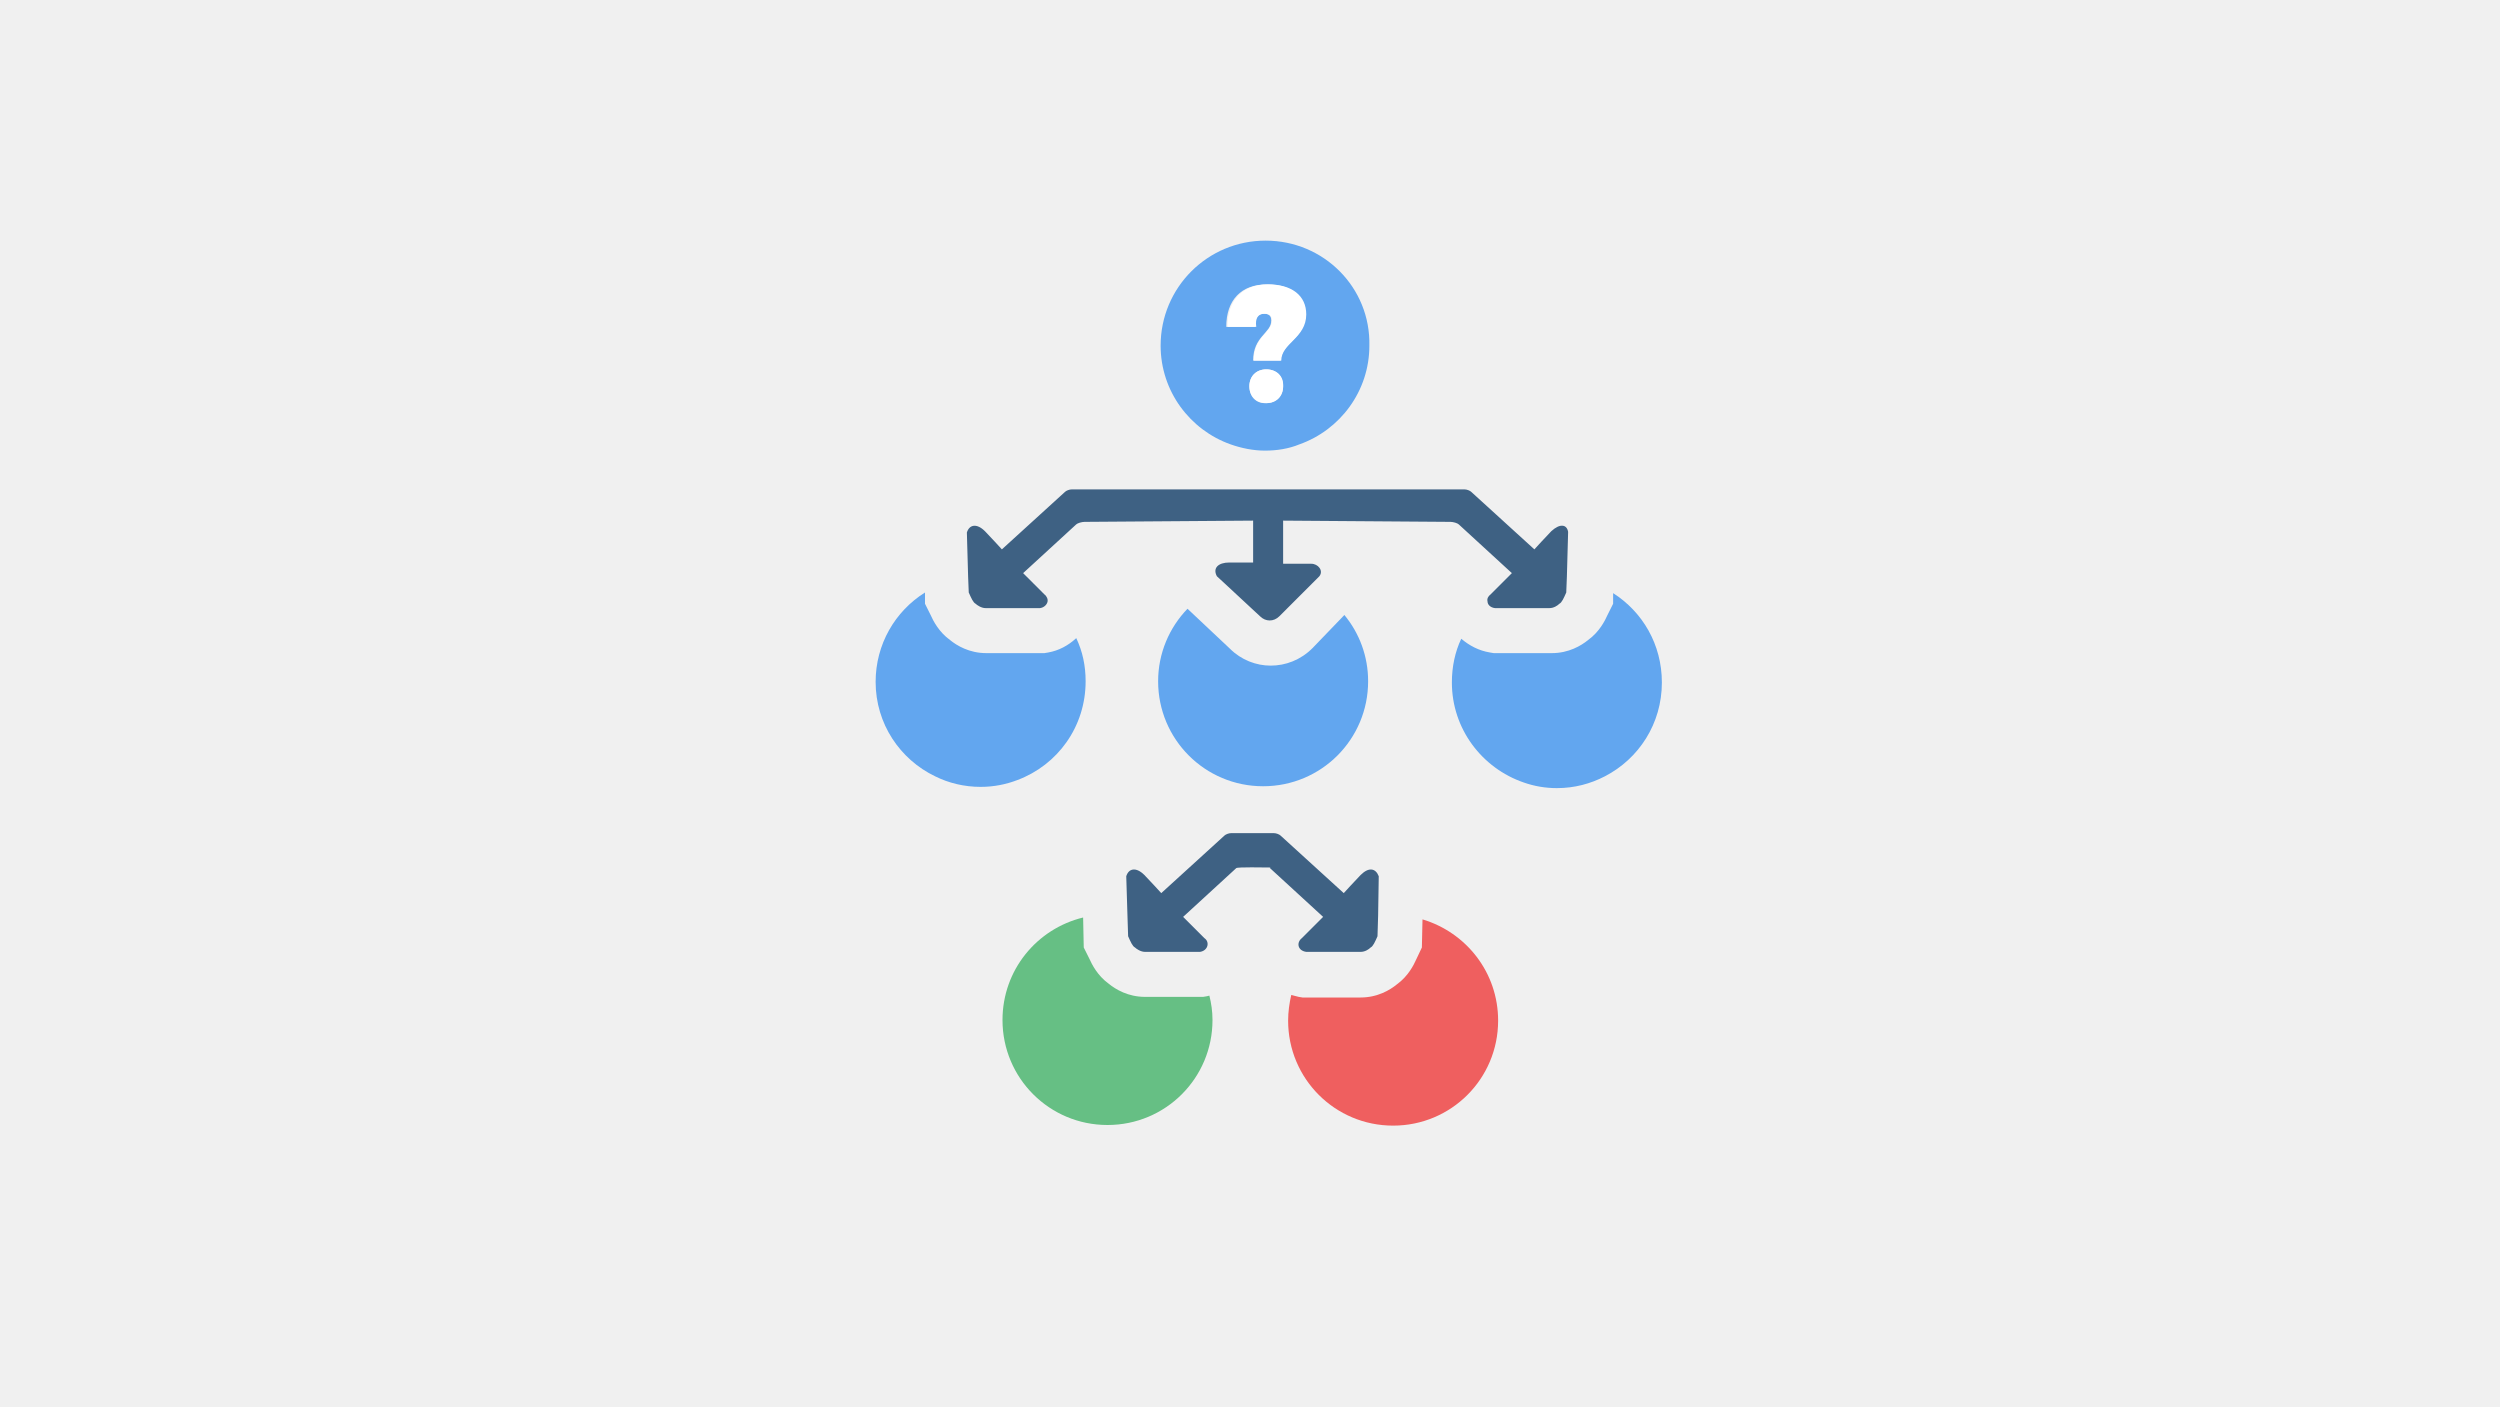
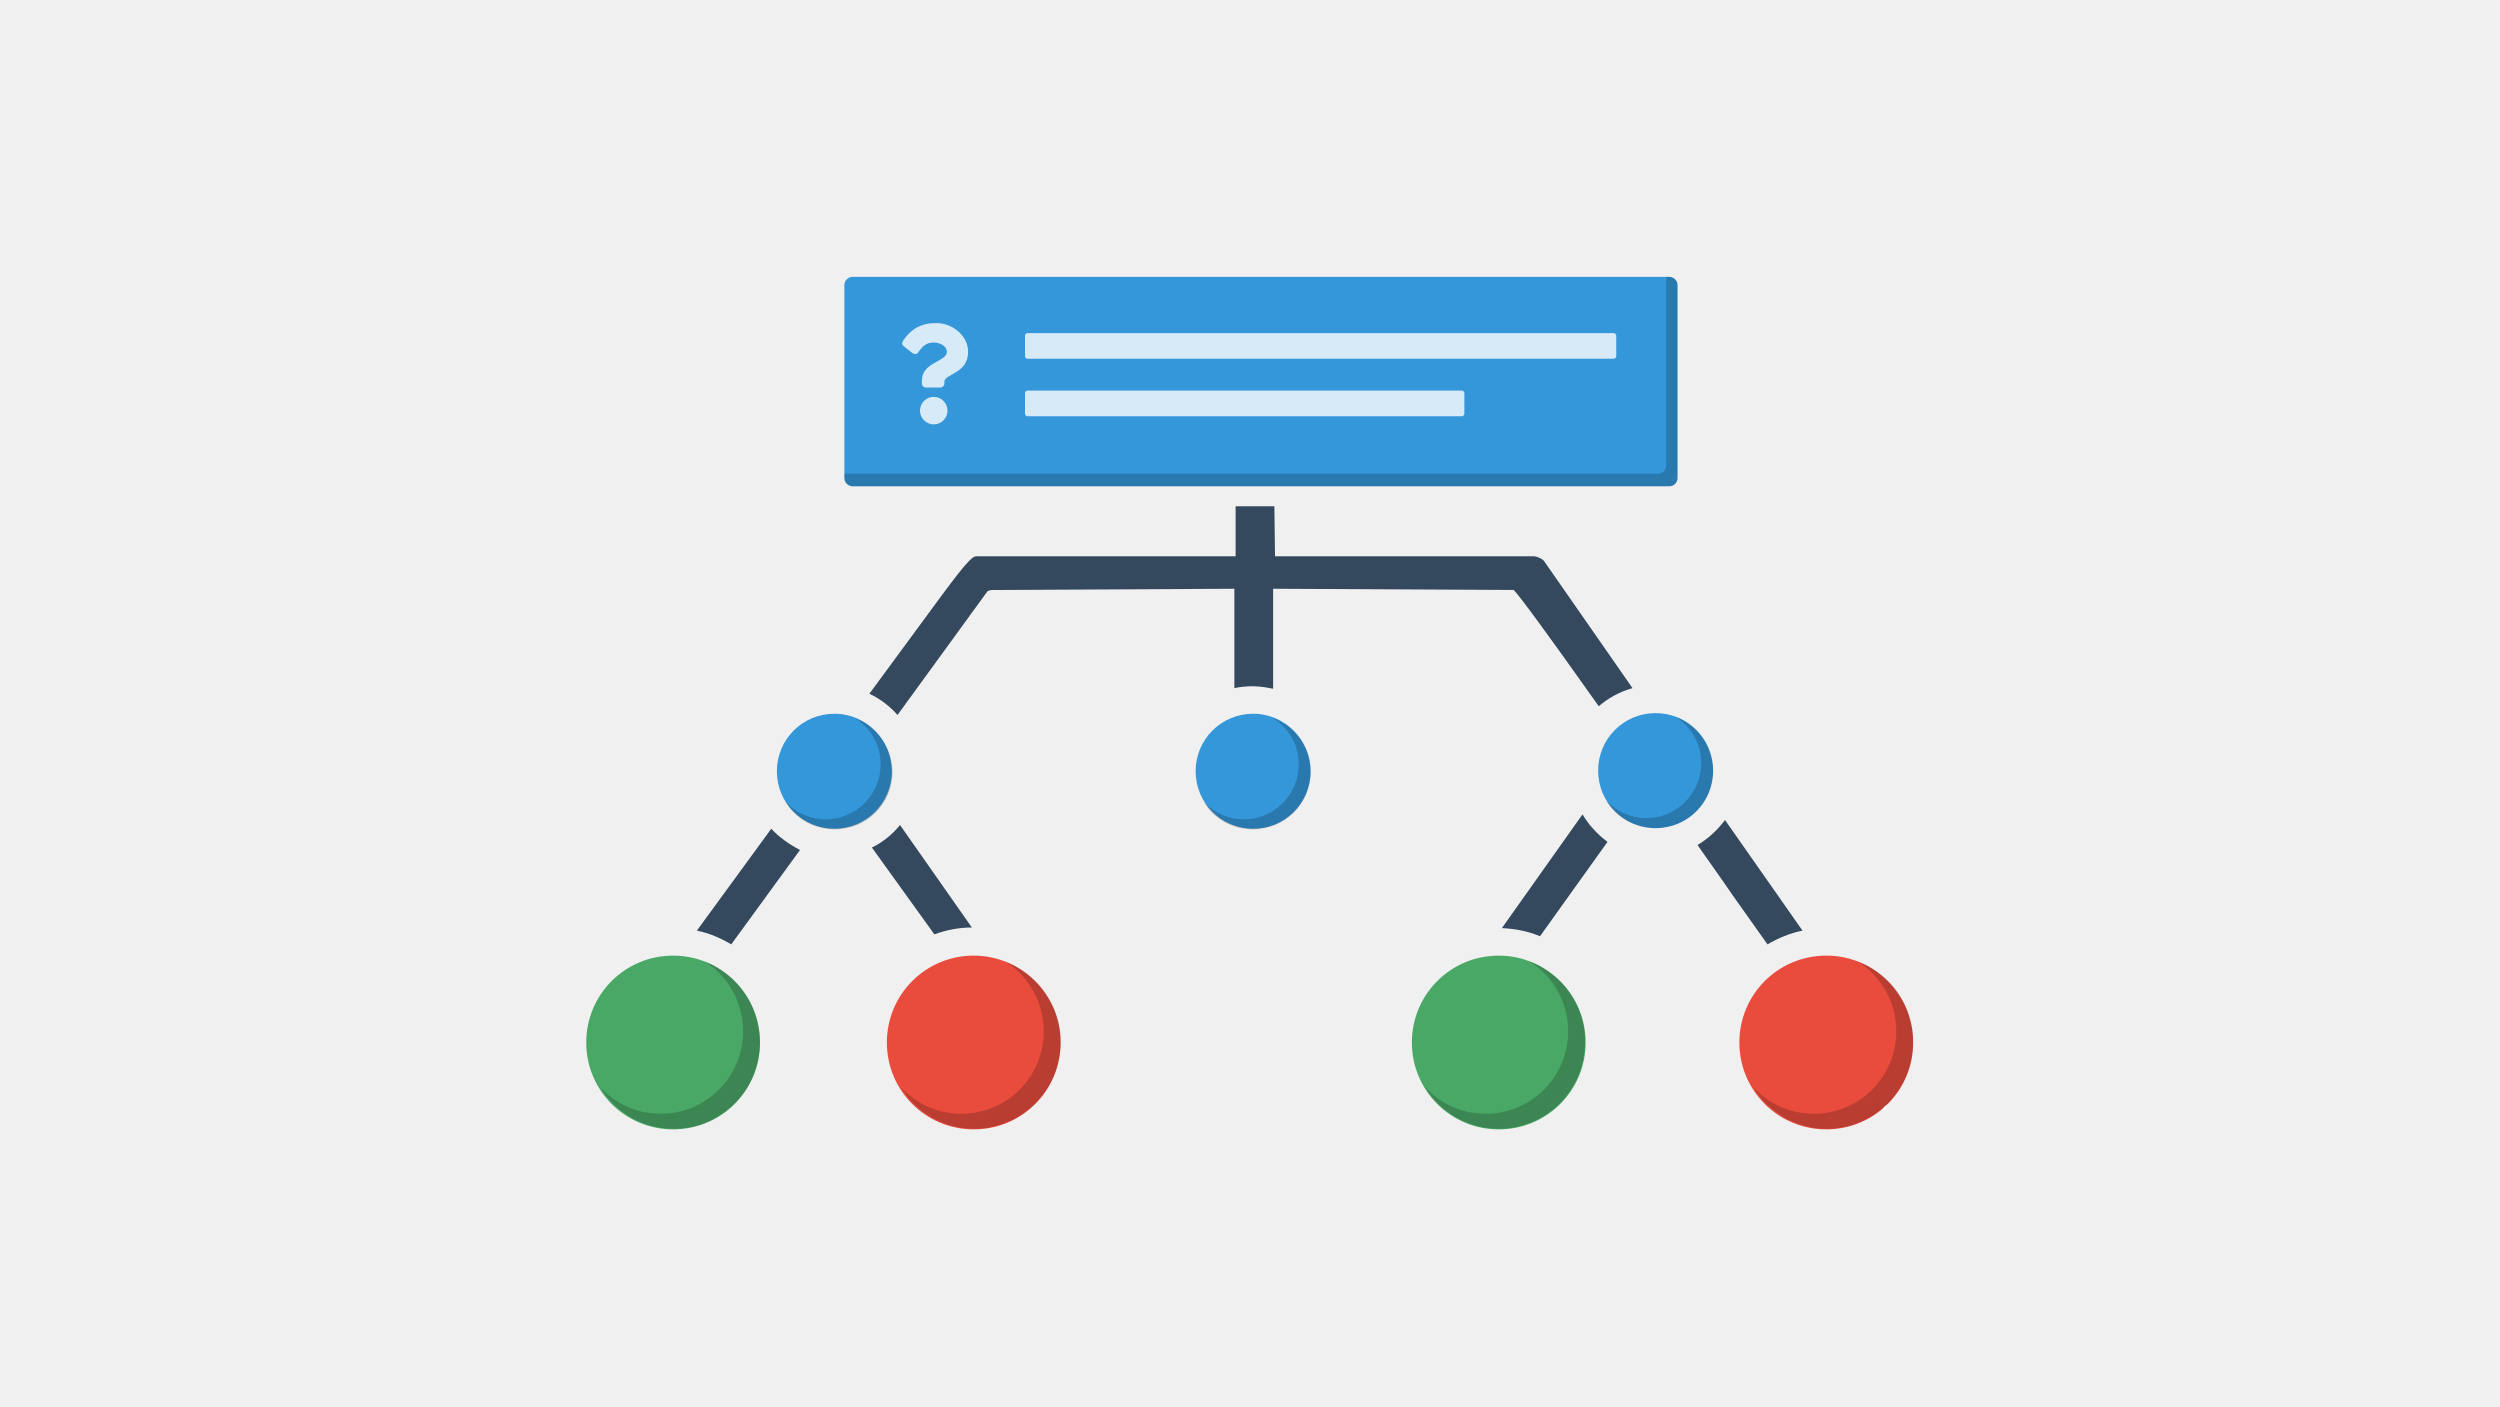
<svg xmlns="http://www.w3.org/2000/svg" version="1.1" id="Layer_1" x="0px" y="0px" viewBox="0 0 400 225" style="enable-background:new 0 0 400 225;" xml:space="preserve">
  <style type="text/css">
- 	.st0{fill:#66BF84;}
- 	.st1{fill:#EF5F5F;}
- 	.st2{fill:#3E6183;}
- 	.st3{fill:#62A6EF;}
- 	.st4{fill:#FFFFFF;}
+ 	.st0{fill:none;}
+ 	.st1{fill:#3497DA;}
+ 	.st2{fill:#4AA867;}
+ 	.st3{fill:#E94C3D;}
+ 	.st4{opacity:0.2;}
+ 	.st5{fill:#020202;}
+ 	.st6{fill:#34495E;}
+ 	.st7{fill:#FFFFFF;}
+ 	.st8{opacity:0.8;fill:#FFFFFF;}
</style>
+   <rect y="0" class="st0" width="400" height="225" />
+   <path class="st1" d="M267.1,44.3H136.4c-0.7,0-1.3,0.6-1.3,1.3v30.9c0,0.7,0.6,1.3,1.3,1.3h0.6h130.1c0.7,0,1.3-0.6,1.3-1.3V46v-0.4  C268.4,44.9,267.8,44.3,267.1,44.3z" />
+   <path class="st1" d="M133.5,114.2c-5.1,0-9.2,4.1-9.2,9.2c0,5.1,4.1,9.2,9.2,9.2s9.2-4.1,9.2-9.2  C142.7,118.4,138.6,114.2,133.5,114.2z" />
+   <path class="st1" d="M200.5,114.2c-5.1,0-9.2,4.1-9.2,9.2c0,5.1,4.1,9.2,9.2,9.2c5.1,0,9.2-4.1,9.2-9.2  C209.7,118.4,205.6,114.2,200.5,114.2z" />
+   <path class="st2" d="M107.7,152.9c-7.7,0-13.9,6.2-13.9,13.9c0,7.7,6.2,13.9,13.9,13.9s13.9-6.2,13.9-13.9  C121.6,159.1,115.4,152.9,107.7,152.9z" />
+   <path class="st3" d="M155.8,152.9c-7.7,0-13.9,6.2-13.9,13.9c0,7.7,6.2,13.9,13.9,13.9s13.9-6.2,13.9-13.9  C169.7,159.1,163.4,152.9,155.8,152.9z" />
+   <g class="st4">
+     <path class="st5" d="M203.7,114.9c2.5,1.6,4.1,4.3,4.1,7.4c0,4.8-3.9,8.8-8.8,8.8c-2.5,0-4.8-1.1-6.4-2.8c1.6,2.7,4.5,4.4,7.9,4.4   c5.1,0,9.2-4.1,9.2-9.2C209.7,119.5,207.2,116.2,203.7,114.9z" />
+   </g>
+   <g class="st4">
+     <path class="st5" d="M136.8,114.9c2.5,1.6,4.1,4.3,4.1,7.4c0,4.8-3.9,8.8-8.8,8.8c-2.5,0-4.8-1.1-6.4-2.8c1.6,2.7,4.5,4.4,7.9,4.4   c5.1,0,9.2-4.1,9.2-9.2C142.7,119.5,140.3,116.2,136.8,114.9z" />
+   </g>
+   <path class="st1" d="M264.9,114.1c-5.1,0-9.2,4.1-9.2,9.2c0,5.1,4.1,9.2,9.2,9.2c5.1,0,9.2-4.1,9.2-9.2  C274.1,118.2,270,114.1,264.9,114.1z" />
+   <path class="st2" d="M239.8,152.9c-7.7,0-13.9,6.2-13.9,13.9c0,7.7,6.2,13.9,13.9,13.9s13.9-6.2,13.9-13.9  C253.7,159.1,247.4,152.9,239.8,152.9z" />
+   <path class="st3" d="M292.2,152.9c-7.7,0-13.9,6.2-13.9,13.9c0,7.7,6.2,13.9,13.9,13.9c7.7,0,13.9-6.2,13.9-13.9  C306.1,159.1,299.9,152.9,292.2,152.9z" />
  <g>
-     <path class="st0" d="M192.5,159.5h-9.3c-2.7,0-4.7-1.2-5.8-2.1c-1.8-1.3-2.7-3.1-3.1-4l-0.9-1.8l-0.1-4.8   c-7.4,1.8-12.9,8.4-12.9,16.4c0,9.3,7.5,16.8,16.8,16.8c9.3,0,16.8-7.5,16.8-16.8c0-1.4-0.2-2.7-0.5-3.9c-0.1,0-0.3,0.1-0.4,0.1   L192.5,159.5z" />
-     <path class="st1" d="M226.6,153.5c-0.4,0.9-1.3,2.7-3.1,4c-1.1,0.9-3.1,2.1-5.8,2.1h-9.3l-0.6-0.1c-0.4-0.1-0.8-0.2-1.2-0.3   c-0.3,1.3-0.5,2.7-0.5,4.1c0,9.3,7.5,16.8,16.8,16.8c9.3,0,16.8-7.5,16.8-16.8c0-7.7-5.1-14.1-12.1-16.2l-0.1,4.5L226.6,153.5z" />
-     <path class="st2" d="M157.9,136.5c0.1,0,0.2,0,0.2,0S157.9,136.5,157.9,136.5z" />
-     <path class="st2" d="M254.2,136.5c0.1,0,0.2,0,0.2,0S254.2,136.5,254.2,136.5z" />
+     <path class="st0" d="M273.1,127l0.2,0.2c0-0.1,0.1-0.2,0.1-0.2H273.1z" />
+     <path class="st0" d="M191.3,123.5c0,5.1,4.1,9.2,9.2,9.2c5.1,0,9.2-4.1,9.2-9.2c0-5.1-4.1-9.2-9.2-9.2   C195.5,114.2,191.3,118.4,191.3,123.5z" />
+     <path class="st0" d="M141.9,166.8c0,7.7,6.2,13.9,13.9,13.9s13.9-6.2,13.9-13.9c0-7.7-6.2-13.9-13.9-13.9S141.9,159.1,141.9,166.8z   " />
+     <path class="st6" d="M123.4,132.6l-11.9,16.3c2,0.4,3.8,1.2,5.5,2.2l11-15.1C126.3,135.1,124.7,134,123.4,132.6z" />
+     <path class="st6" d="M247,89.7L247,89.7c-0.4-0.4-1.2-0.7-1.6-0.7H204l-0.1-8h-6.2l0,8h-41.3c-0.7,0-1.1,0-5.9,6.5l-11.4,15.5   c1.7,0.8,3.3,2,4.5,3.4l14.4-19.8c0.2-0.1,0.5-0.2,0.7-0.2l38.8-0.2v15.9c0.9-0.2,1.9-0.3,2.9-0.3c1.2,0,2.3,0.2,3.3,0.4v-16   l38.5,0.2c0.9,0.9,5.4,7,13.6,18.6c1.5-1.3,3.3-2.3,5.4-2.9L247,89.7z" />
+     <path class="st6" d="M253.2,130.3l-12.9,18.2c2.2,0.1,4.2,0.5,6.1,1.3l10.8-15.1C255.6,133.5,254.2,132,253.2,130.3z" />
+     <path class="st6" d="M139.5,135.6l10,13.9c1.9-0.7,3.9-1.1,6-1.1L144,132C142.8,133.5,141.2,134.8,139.5,135.6z" />
+     <path class="st6" d="M276,131.2c-1.2,1.6-2.7,3-4.4,4c1.8,2.6,3.7,5.2,5.6,8l5.6,7.9c1.7-1,3.6-1.8,5.6-2.2L276,131.2z" />
+     <path class="st7" d="M301.6,177.7l0.3-1c-0.2,0.2-0.4,0.4-0.6,0.6L301.6,177.7z" />
+   </g>
+   <g class="st4">
+     <path class="st5" d="M268.4,76.5v-31c0,0,0-0.5-0.4-0.8c-0.4-0.4-0.9-0.4-0.9-0.4h-0.5v30.2c0,0.7-0.6,1.3-1.3,1.3H135.1   c0,0-0.1,0.8,0.2,1.3c0.3,0.6,1,0.7,1,0.7h130.9C267.8,77.8,268.4,77.3,268.4,76.5z" />
+   </g>
+   <g class="st4">
    <g>
-       <path class="st2" d="M217.7,140c-0.7,0.7-2.7,2.9-2.7,2.9l-10.1-9.2c-0.2-0.2-0.7-0.4-1.1-0.4h-5.3h-1.5c-0.4,0-0.9,0.2-1.1,0.4    l-10.1,9.2c0,0-2-2.2-2.7-2.9c-1.3-1.3-2.5-1.1-2.9,0.2l0.2,6.5l0.1,3.1c0.4,0.9,0.7,1.6,1.1,1.8c0.2,0.2,0.9,0.7,1.6,0.7h6.8h2    c1.3-0.2,1.6-1.6,0.7-2.2l-3.4-3.4l8.5-7.8c0.2-0.2,4.5-0.1,5.3-0.1c0-0.1,0.2,0,0.2,0s-0.1,0-0.2,0c0,0,0,0,0.1,0.1l8.5,7.8    l-3.4,3.4c-0.9,0.7-0.7,2,0.7,2.2h1.1h7.6c0.7,0,1.3-0.4,1.6-0.7c0.4-0.2,0.7-0.9,1.1-1.8l0.1-3.3l0.1-6.3    C220.1,138.9,219,138.7,217.7,140z" />
+       <path class="st5" d="M268.1,114.7c2.5,1.6,4.1,4.3,4.1,7.4c0,4.8-3.9,8.8-8.8,8.8c-2.5,0-4.8-1.1-6.4-2.8c1.6,2.7,4.5,4.4,7.9,4.4    c5.1,0,9.2-4.1,9.2-9.2C274,119.3,271.6,116,268.1,114.7z" />
    </g>
-     <g>
-       <path class="st3" d="M167.7,104.4l-0.6,0.1h-9.3c-2.7,0-4.7-1.2-5.8-2.1c-1.8-1.3-2.7-3.1-3.1-4l-0.9-1.8l0-1.8    c-4.8,3-7.9,8.3-7.9,14.3c0,6.7,3.9,12.4,9.5,15.1c2.2,1.1,4.7,1.7,7.3,1.7c2.1,0,4.1-0.4,5.9-1.1c6.4-2.4,10.9-8.5,10.9-15.8    c0-2.5-0.5-4.8-1.5-6.9C170.9,103.3,169.4,104.1,167.7,104.4z" />
-       <path class="st3" d="M210,103.7c-1.9,1.9-4.3,2.8-6.7,2.8c-2.3,0-4.7-0.9-6.5-2.7l-6.8-6.4c-2.9,3-4.7,7.1-4.7,11.6    c0,9.3,7.5,16.8,16.8,16.8c9.3,0,16.8-7.5,16.8-16.8c0-4-1.4-7.7-3.8-10.6L210,103.7z" />
-       <path class="st3" d="M258.1,94.9l0,1.7l-0.9,1.8c-0.4,0.9-1.3,2.7-3.1,4c-1.1,0.9-3.1,2.1-5.8,2.1h-9.3l-0.6-0.1    c-1.8-0.3-3.3-1.1-4.6-2.2c-1,2.1-1.5,4.5-1.5,7c0,7.4,4.8,13.7,11.5,16c1.7,0.6,3.5,0.9,5.3,0.9c2.8,0,5.4-0.7,7.7-1.9    c5.4-2.8,9.1-8.4,9.1-15C265.9,103.1,262.8,97.9,258.1,94.9z" />
-     </g>
-     <path class="st2" d="M248.2,85c-0.7,0.7-2.7,2.9-2.7,2.9l-10.1-9.2c-0.2-0.2-0.7-0.4-1.1-0.4h-30.6h-1.6h-30.6   c-0.4,0-0.9,0.2-1.1,0.4l-10.1,9.2c0,0-2-2.2-2.7-2.9c-1.3-1.3-2.5-1.1-2.9,0.2l0.2,7.1l0.1,2.5c0.4,0.9,0.7,1.6,1.1,1.8   c0.2,0.2,0.9,0.7,1.6,0.7h8.7c0.7-0.1,1.1-0.6,1.2-1c0.1-0.4-0.1-0.9-0.5-1.2l-3.4-3.4l8.5-7.8c0.2-0.2,0.9-0.4,1.3-0.4l27-0.2v6.7   c-1.1,0-3.1,0-3.8,0c-1.8,0-2.7,0.9-2,2.2l1.3,1.2l5.6,5.2c0.9,0.9,2.2,0.9,3.1,0l4.6-4.6l1.8-1.8c0.7-0.9-0.2-2-1.3-2h-4.5v-6.9   l26.8,0.2c0.4,0,1.1,0.2,1.3,0.4l8.5,7.8l-3.4,3.4c-0.4,0.3-0.6,0.7-0.5,1.1c0,0.5,0.4,1,1.2,1.1h8.7c0.7,0,1.3-0.4,1.6-0.7   c0.4-0.2,0.7-0.9,1.1-1.8l0.1-2.5l0.2-7.2C250.7,83.9,249.6,83.7,248.2,85z" />
-     <path class="st3" d="M202.5,38.5c-9.3,0-16.8,7.5-16.8,16.8c0,7.3,4.7,13.5,11.2,15.8c1.7,0.6,3.6,1,5.5,1c1.9,0,3.8-0.3,5.5-1   c6.5-2.3,11.2-8.5,11.2-15.8C219.3,46,211.8,38.5,202.5,38.5z M199.9,61.8c0-1.6,1.1-2.7,2.7-2.7c1.6,0,2.7,1.1,2.7,2.7   c0,1.6-1.1,2.7-2.7,2.7C201,64.6,199.9,63.5,199.9,61.8z M204.9,57.7h-4.4c0-3.9,2.9-4.4,2.9-6.4c0-0.8-0.4-1.1-1.2-1.1   c-1,0-1.4,0.7-1.4,2.1h-4.6c0-4.3,2.4-6.8,6.5-6.8c3.8,0,6.1,1.8,6.1,4.8C208.9,54.2,204.9,54.9,204.9,57.7z" />
-     <path class="st4" d="M202.3,50.2c0.8,0,1.2,0.3,1.2,1.1c0,2-2.9,2.5-2.9,6.4h4.4c0-2.8,4-3.6,4-7.4c0-3-2.3-4.8-6.1-4.8   c-4.1,0-6.5,2.5-6.5,6.8h4.6C200.8,50.9,201.3,50.2,202.3,50.2z" />
-     <path class="st4" d="M202.6,59.1c-1.6,0-2.7,1.1-2.7,2.7c0,1.6,1.1,2.7,2.7,2.7c1.6,0,2.7-1.1,2.7-2.7   C205.4,60.2,204.3,59.1,202.6,59.1z" />
+   </g>
+   <path class="st8" d="M258.2,57.4h-93.8c-0.2,0-0.4-0.2-0.4-0.4v-3.3c0-0.2,0.2-0.4,0.4-0.4h93.8c0.2,0,0.4,0.2,0.4,0.4V57  C258.6,57.2,258.4,57.4,258.2,57.4z" />
+   <path class="st8" d="M233.9,66.6h-69.5c-0.2,0-0.4-0.2-0.4-0.4v-3.3c0-0.2,0.2-0.4,0.4-0.4h69.5c0.2,0,0.4,0.2,0.4,0.4v3.3  C234.3,66.4,234.1,66.6,233.9,66.6z" />
+   <path class="st8" d="M154.9,56.3c0,3.5-3.8,3.5-3.8,4.8v0.3c0,0.3-0.3,0.6-0.6,0.6h-2.4c-0.3,0-0.6-0.3-0.6-0.6V61  c0-1.9,1.4-2.6,2.5-3.2c0.9-0.5,1.5-0.9,1.5-1.5c0-0.9-1.1-1.5-2.1-1.5c-1.2,0-1.8,0.6-2.5,1.6c-0.2,0.3-0.6,0.3-0.9,0.1l-1.4-1.1  c-0.3-0.2-0.3-0.6-0.1-0.9c1.2-1.8,2.8-2.8,5.2-2.8C152.2,51.6,154.9,53.6,154.9,56.3z" />
+   <circle class="st8" cx="149.4" cy="65.7" r="2.2" />
+   <g class="st4">
+     <path class="st5" d="M112.7,153.8c3.7,2.3,6.2,6.5,6.2,11.2c0,7.3-5.9,13.2-13.2,13.2c-3.8,0-7.3-1.6-9.7-4.3   c2.4,4,6.8,6.7,11.8,6.7c7.6,0,13.8-6.2,13.8-13.8C121.6,160.9,117.9,155.8,112.7,153.8z" />
+   </g>
+   <g class="st4">
+     <path class="st5" d="M160.8,153.8c3.7,2.3,6.2,6.5,6.2,11.2c0,7.3-5.9,13.2-13.2,13.2c-3.8,0-7.3-1.6-9.7-4.3   c2.4,4,6.8,6.7,11.8,6.7c7.6,0,13.8-6.2,13.8-13.8C169.8,160.9,166,155.8,160.8,153.8z" />
+   </g>
+   <g class="st4">
+     <path class="st5" d="M244.7,153.8c3.7,2.3,6.2,6.5,6.2,11.2c0,7.3-5.9,13.2-13.2,13.2c-3.8,0-7.3-1.6-9.7-4.3   c2.4,4,6.8,6.7,11.8,6.7c7.6,0,13.8-6.2,13.8-13.8C253.7,160.9,250,155.8,244.7,153.8z" />
+   </g>
+   <g class="st4">
+     <path class="st5" d="M297.2,153.8c3.7,2.3,6.2,6.5,6.2,11.2c0,7.3-5.9,13.2-13.2,13.2c-3.8,0-7.3-1.6-9.7-4.3   c2.4,4,6.8,6.7,11.8,6.7c7.6,0,13.8-6.2,13.8-13.8C306.2,160.9,302.5,155.8,297.2,153.8z" />
  </g>
</svg>
